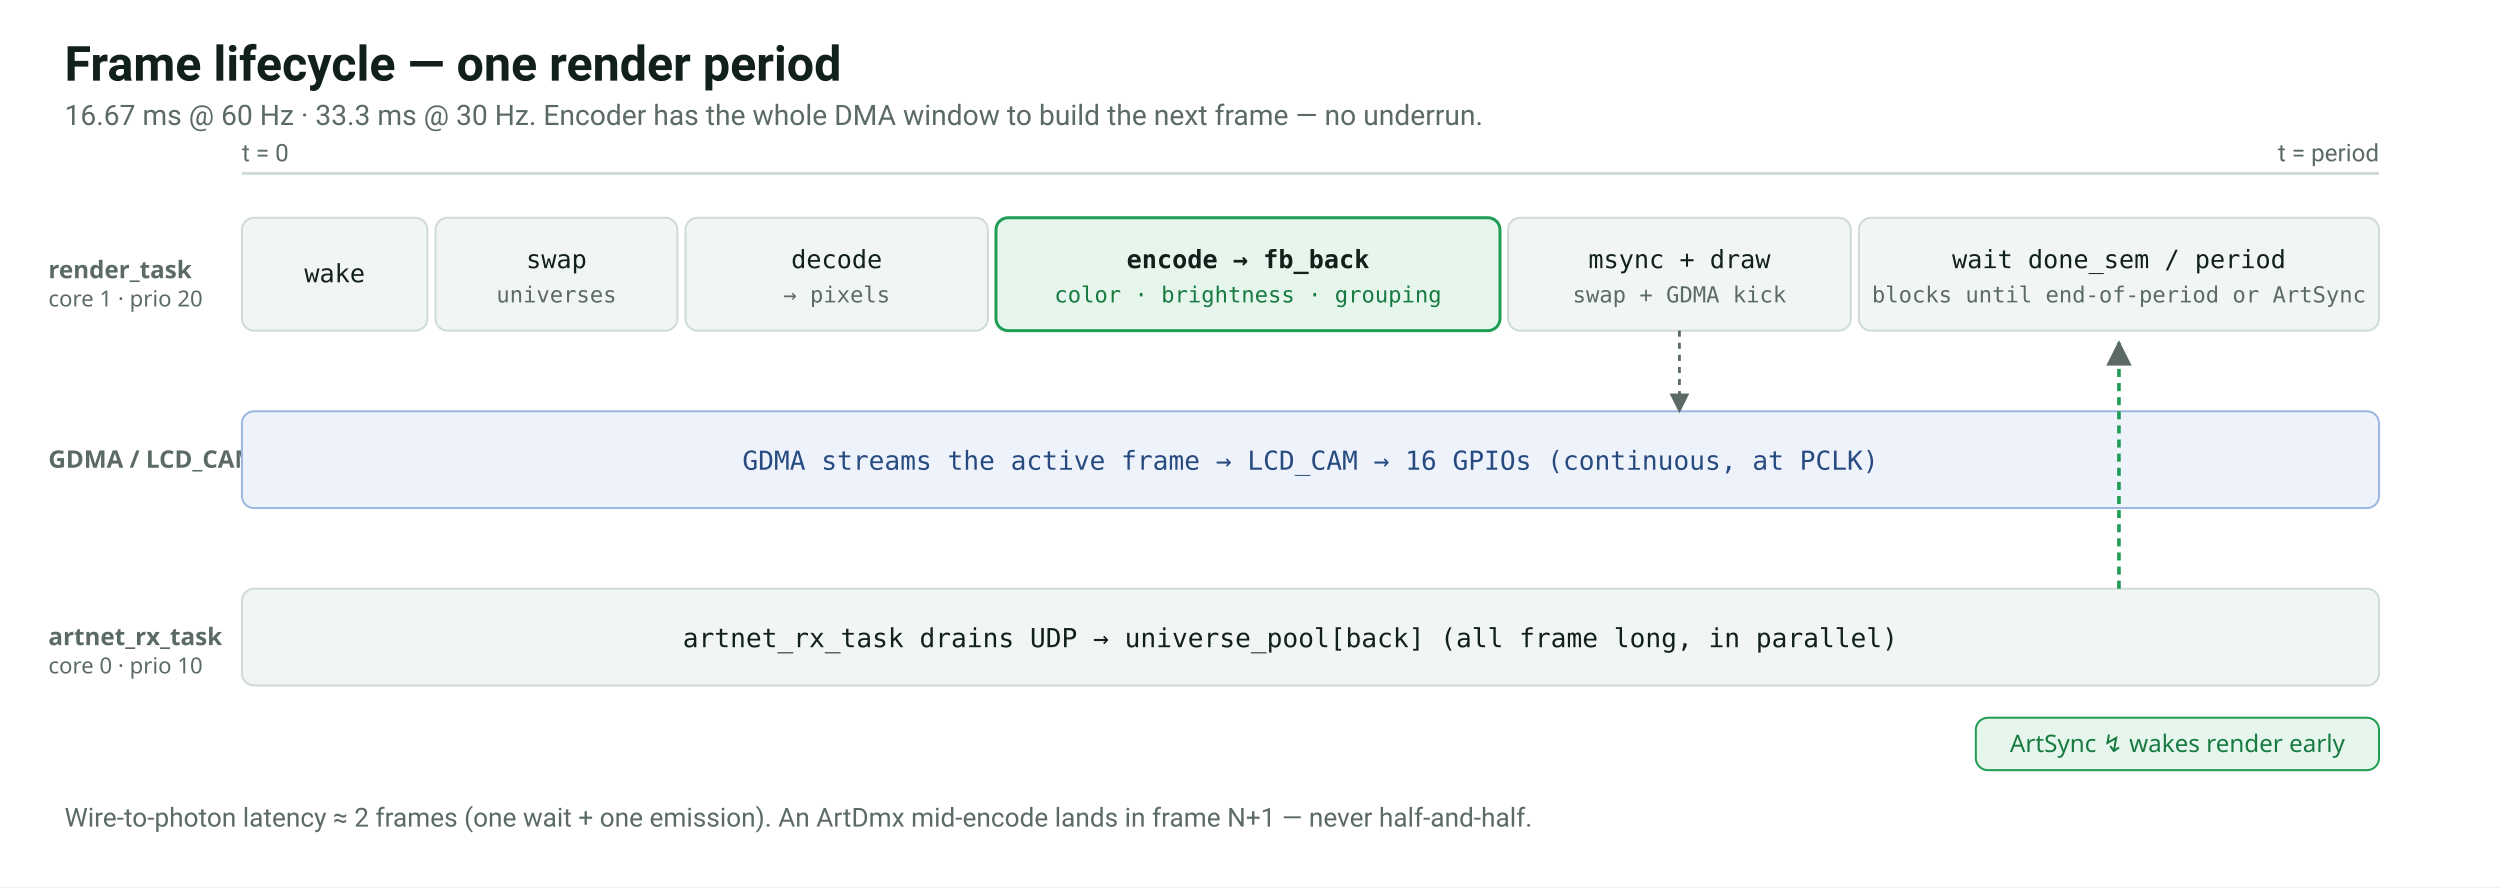
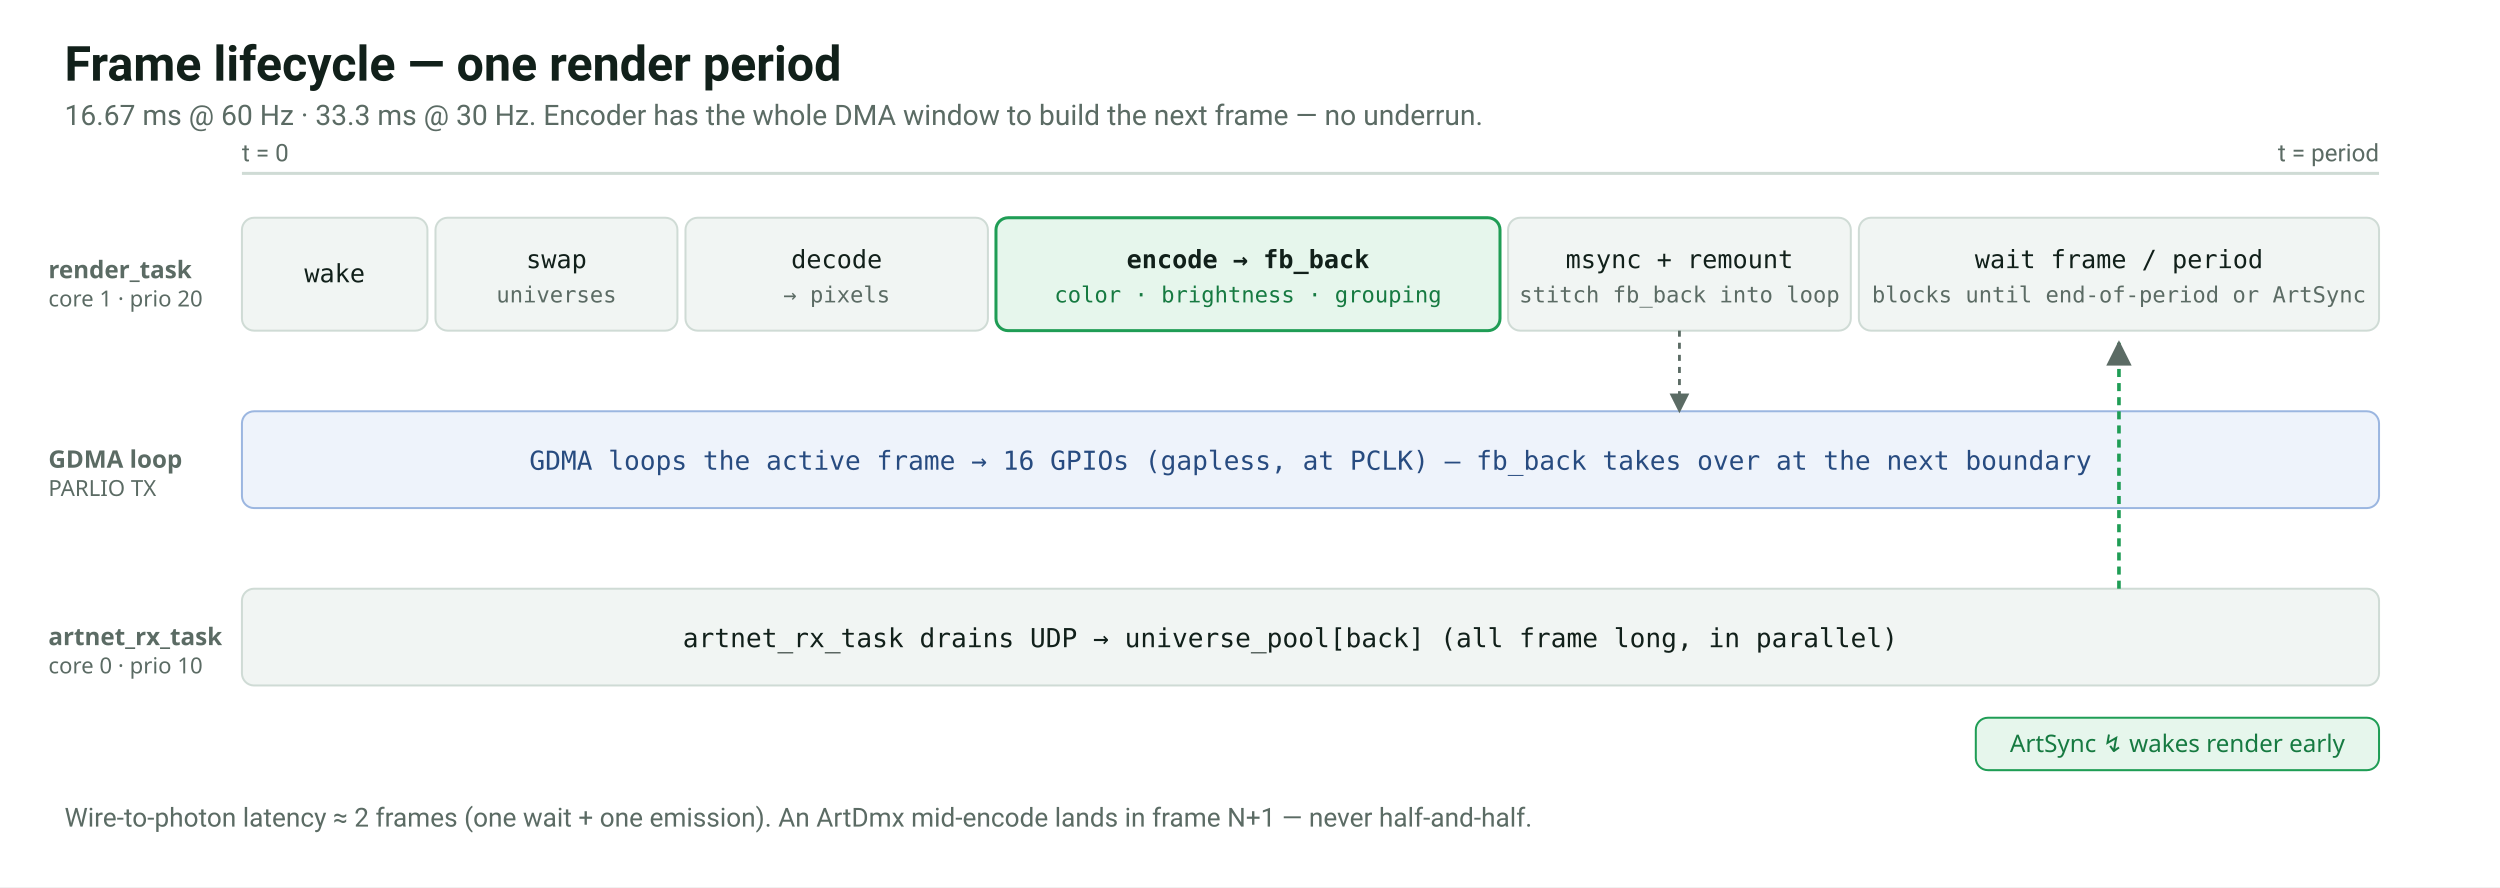
<svg xmlns="http://www.w3.org/2000/svg" viewBox="0 0 1240 440" font-family="system-ui, -apple-system, 'Segoe UI', Roboto, sans-serif">
  <defs>
    <marker id="fp-ar" viewBox="0 0 10 10" refX="9" refY="5" markerWidth="7" markerHeight="7" orient="auto-start-reverse">
      <path d="M0 0L10 5L0 10z" fill="#5b6b64" />
    </marker>
  </defs>
  <rect width="1240" height="440" fill="#ffffff" />
  <text x="32" y="40" font-size="24" font-weight="700" fill="#11201a">Frame lifecycle — one render period</text>
  <text x="32" y="62" font-size="14" fill="#5b6b64">16.67 ms @ 60 Hz · 33.3 ms @ 30 Hz. Encoder has the whole DMA window to build the next frame — no underrun.</text>
  <line x1="120" y1="86" x2="1180" y2="86" stroke="#cfdbd5" stroke-width="1.5" />
  <text x="120" y="80" font-size="12" fill="#5b6b64">t = 0</text>
  <text x="1180" y="80" font-size="12" fill="#5b6b64" text-anchor="end">t = period</text>
  <g font-size="12" font-weight="700" fill="#5b6b64" font-family="system-ui, sans-serif">
    <text x="24" y="138">render_task</text>
    <text x="24" y="152" font-weight="400" font-size="11">core 1 · prio 20</text>
-     <text x="24" y="232">GDMA / LCD_CAM</text>
+     <text x="24" y="232">GDMA loop</text>
+     <text x="24" y="246" font-weight="400" font-size="11">PARLIO TX</text>
    <text x="24" y="320">artnet_rx_task</text>
    <text x="24" y="334" font-weight="400" font-size="11">core 0 · prio 10</text>
  </g>
  <g font-family="'DejaVu Sans Mono', ui-monospace, monospace" font-size="12.5">
    <rect x="120" y="108" width="92" height="56" rx="6" fill="#f1f5f3" stroke="#cfdbd5" />
    <text x="166" y="140" text-anchor="middle" fill="#11201a">wake</text>
    <rect x="216" y="108" width="120" height="56" rx="6" fill="#f1f5f3" stroke="#cfdbd5" />
    <text x="276" y="133" text-anchor="middle" fill="#11201a">swap</text>
    <text x="276" y="150" text-anchor="middle" fill="#5b6b64" font-size="11">universes</text>
    <rect x="340" y="108" width="150" height="56" rx="6" fill="#f1f5f3" stroke="#cfdbd5" />
    <text x="415" y="133" text-anchor="middle" fill="#11201a">decode</text>
    <text x="415" y="150" text-anchor="middle" fill="#5b6b64" font-size="11">→ pixels</text>
    <rect x="494" y="108" width="250" height="56" rx="6" fill="#e6f6ec" stroke="#1f9d55" stroke-width="1.5" />
    <text x="619" y="133" text-anchor="middle" fill="#11201a" font-weight="700">encode → fb_back</text>
    <text x="619" y="150" text-anchor="middle" fill="#167a41" font-size="11">color · brightness · grouping</text>
    <rect x="748" y="108" width="170" height="56" rx="6" fill="#f1f5f3" stroke="#cfdbd5" />
-     <text x="833" y="133" text-anchor="middle" fill="#11201a">msync + draw</text>
-     <text x="833" y="150" text-anchor="middle" fill="#5b6b64" font-size="11">swap + GDMA kick</text>
+     <text x="833" y="133" text-anchor="middle" fill="#11201a">msync + remount</text>
+     <text x="833" y="150" text-anchor="middle" fill="#5b6b64" font-size="11">stitch fb_back into loop</text>
    <rect x="922" y="108" width="258" height="56" rx="6" fill="#f1f5f3" stroke="#cfdbd5" />
-     <text x="1051" y="133" text-anchor="middle" fill="#11201a">wait done_sem / period</text>
+     <text x="1051" y="133" text-anchor="middle" fill="#11201a">wait frame / period</text>
    <text x="1051" y="150" text-anchor="middle" fill="#5b6b64" font-size="11">blocks until end-of-period or ArtSync</text>
  </g>
  <rect x="120" y="204" width="1060" height="48" rx="6" fill="#eef3fb" stroke="#9bb6e0" />
-   <text x="650" y="233" text-anchor="middle" font-size="13" fill="#274b80" font-family="'DejaVu Sans Mono', monospace">GDMA streams the active frame → LCD_CAM → 16 GPIOs (continuous, at PCLK)</text>
+   <text x="650" y="233" text-anchor="middle" font-size="13" fill="#274b80" font-family="'DejaVu Sans Mono', monospace">GDMA loops the active frame → 16 GPIOs (gapless, at PCLK) — fb_back takes over at the next boundary</text>
  <line x1="833" y1="164" x2="833" y2="204" stroke="#5b6b64" stroke-width="1.4" stroke-dasharray="3 3" marker-end="url(#fp-ar)" />
  <rect x="120" y="292" width="1060" height="48" rx="6" fill="#f1f5f3" stroke="#cfdbd5" />
  <text x="640" y="321" text-anchor="middle" font-size="13" fill="#11201a" font-family="'DejaVu Sans Mono', monospace">artnet_rx_task drains UDP → universe_pool[back]   (all frame long, in parallel)</text>
  <g>
    <line x1="1051" y1="292" x2="1051" y2="170" stroke="#1f9d55" stroke-width="1.8" stroke-dasharray="4 3" marker-end="url(#fp-ar)" />
    <rect x="980" y="356" width="200" height="26" rx="6" fill="#e6f6ec" stroke="#1f9d55" />
    <text x="1080" y="373" text-anchor="middle" font-size="12" fill="#167a41" font-family="system-ui, sans-serif">ArtSync ↯ wakes render early</text>
  </g>
  <text x="32" y="410" font-size="13" fill="#5b6b64">Wire-to-photon latency ≈ 2 frames (one wait + one emission). An ArtDmx mid-encode lands in frame N+1 — never half-and-half.</text>
</svg>
